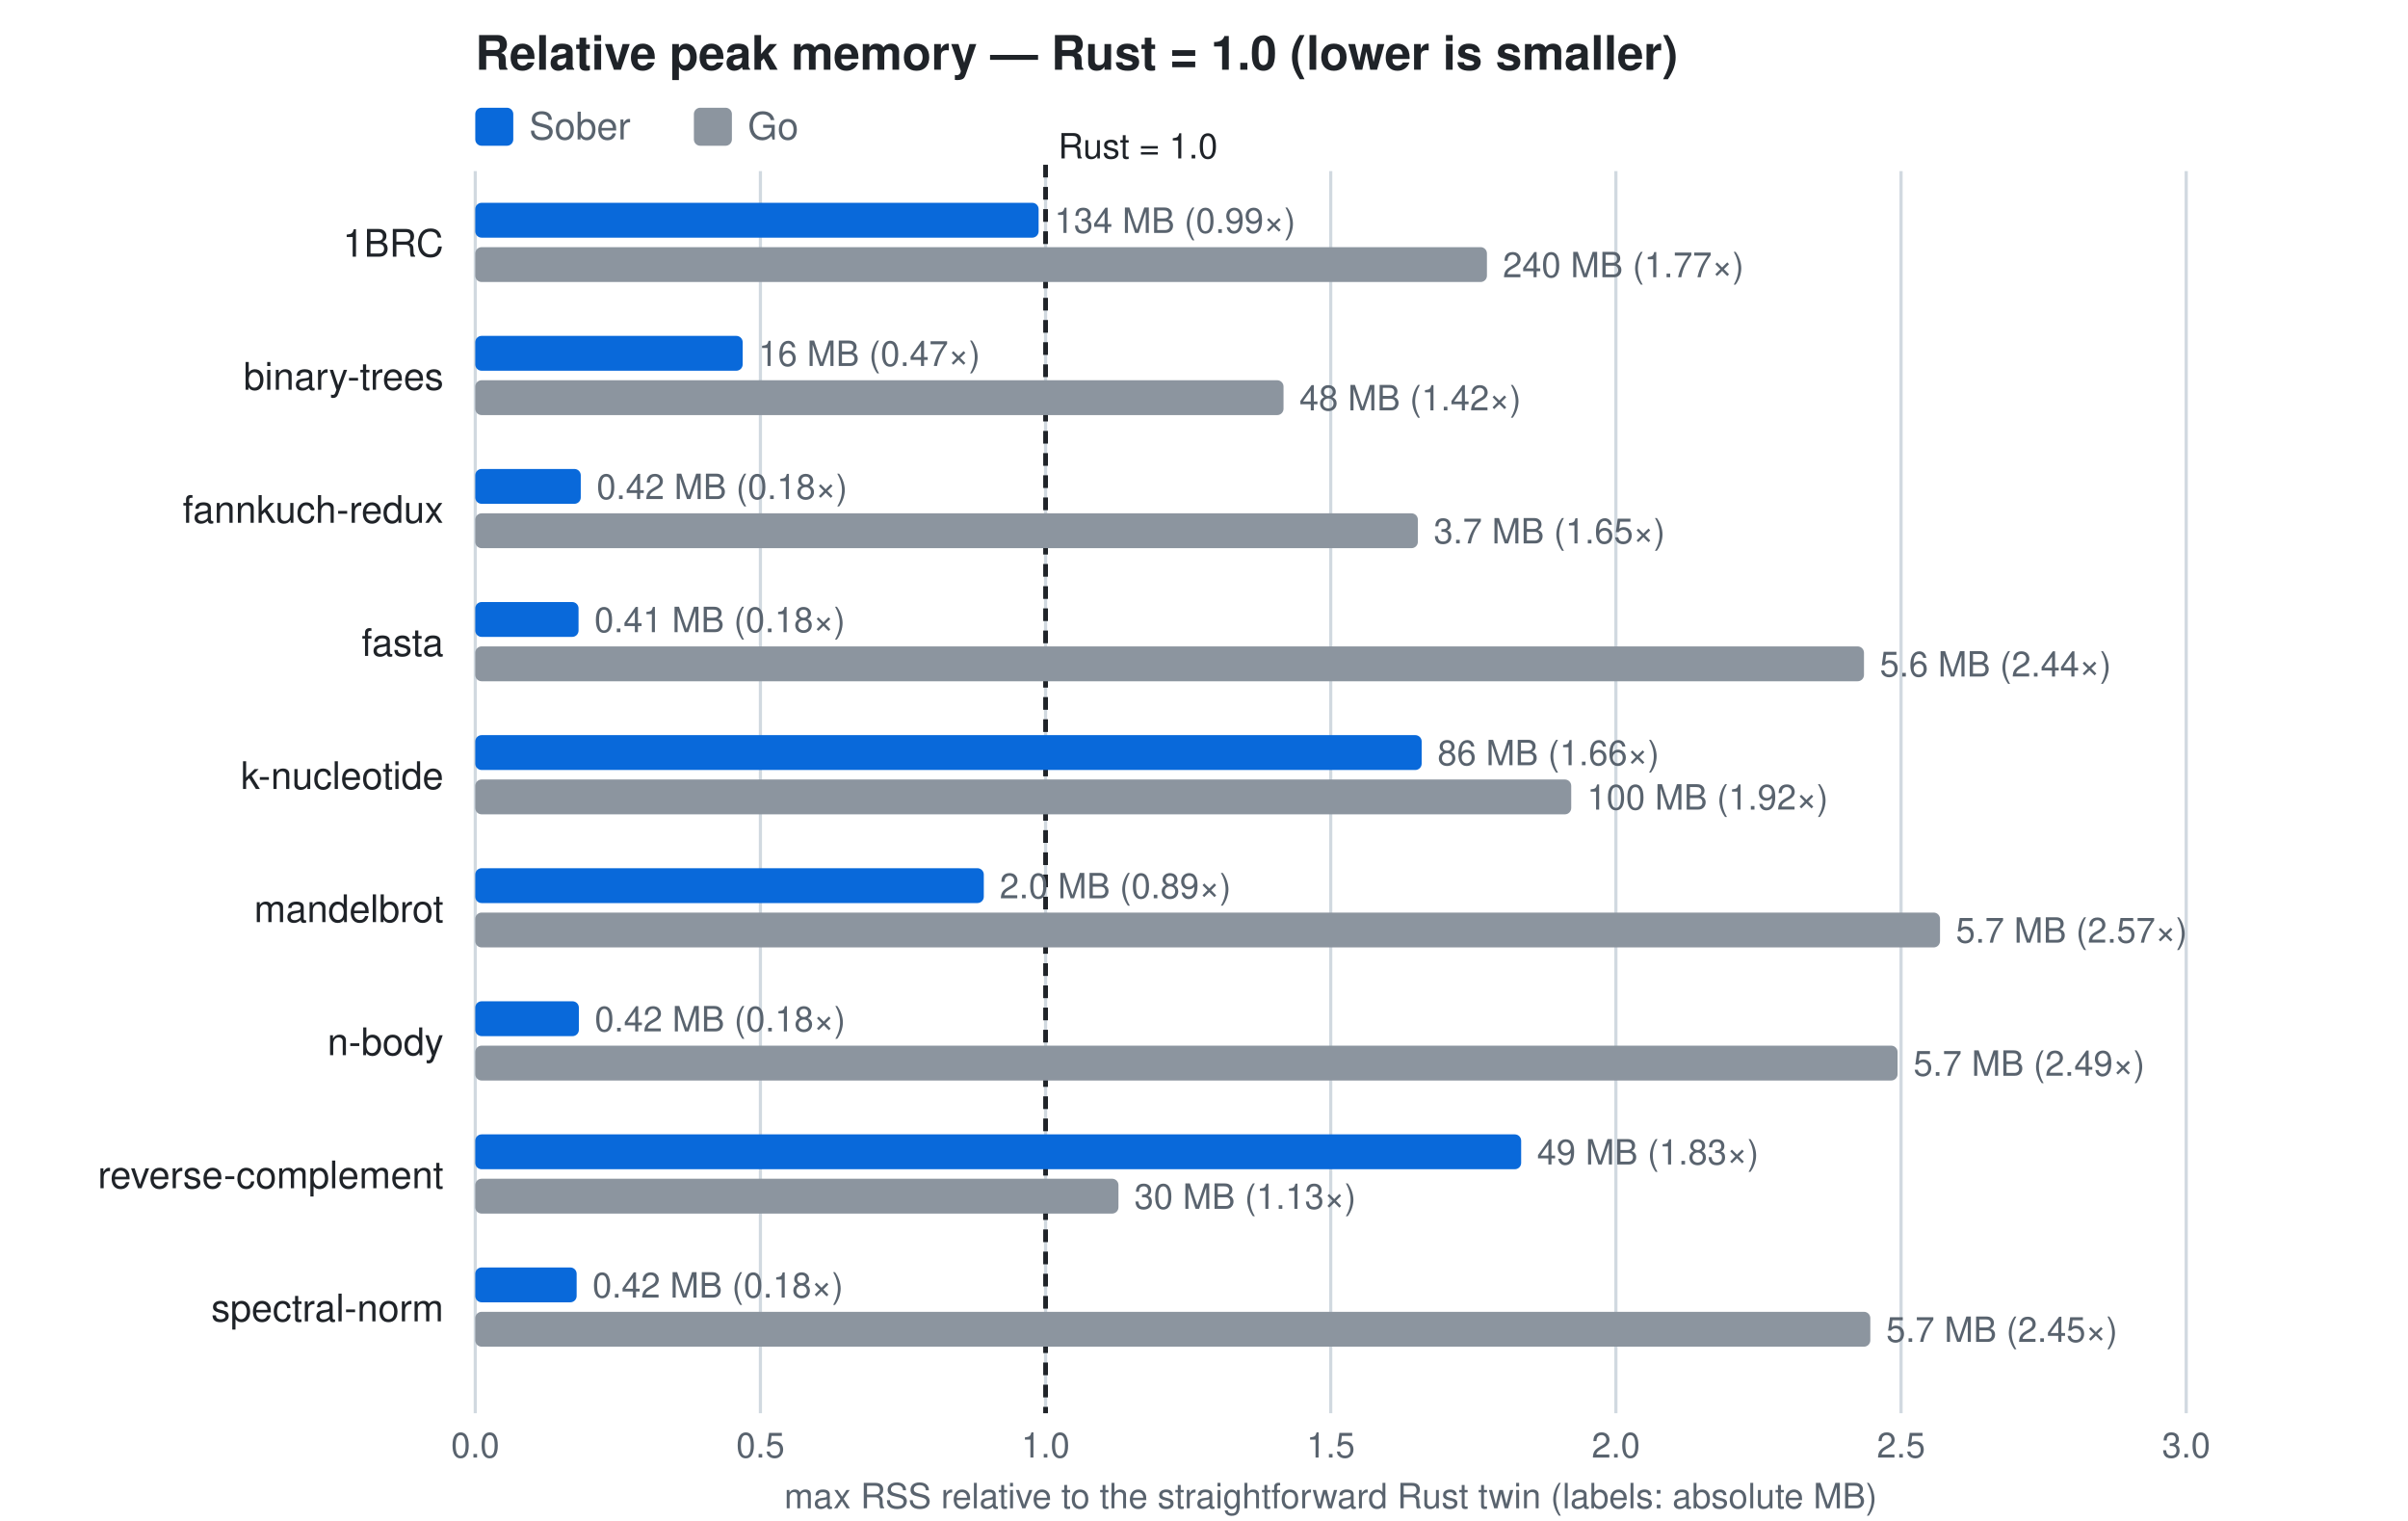
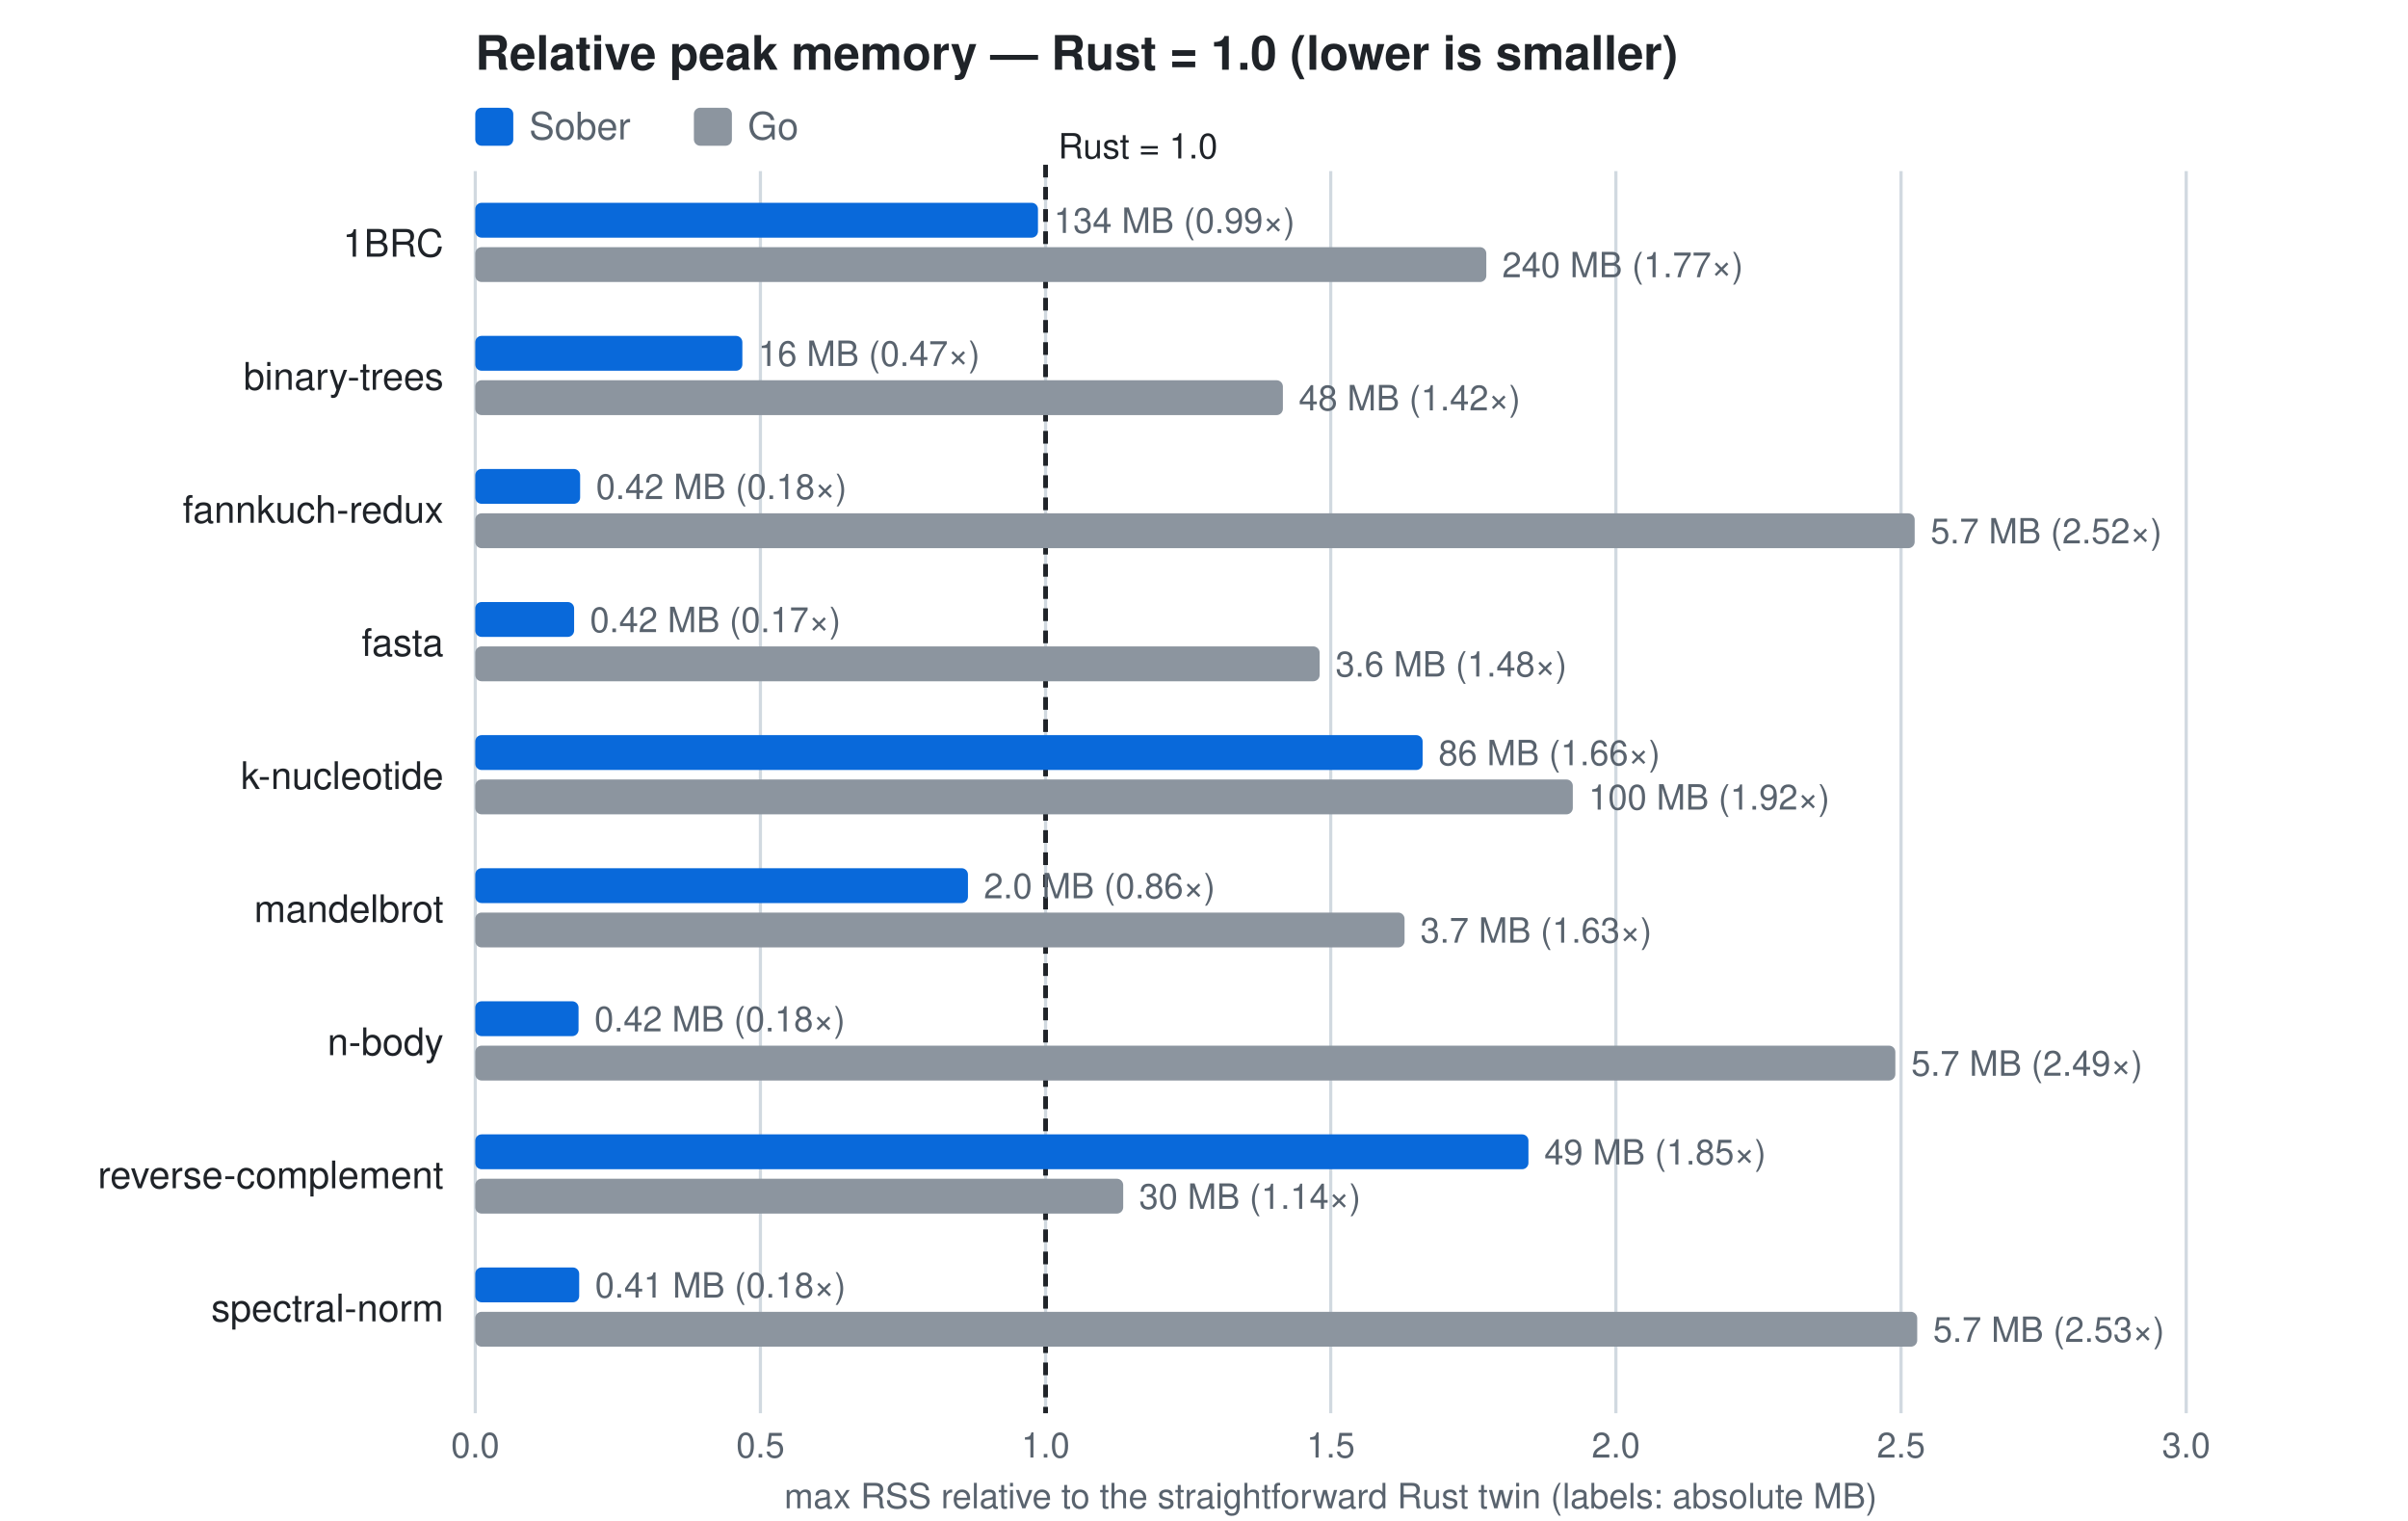
<svg xmlns="http://www.w3.org/2000/svg" width="760" height="480" viewBox="0 0 760 480" font-family="-apple-system, BlinkMacSystemFont, 'Segoe UI', Helvetica, Arial, sans-serif">
  <text x="150.0" y="22.0" fill="#1f2328" font-size="15" text-anchor="start" font-weight="600">Relative peak memory — Rust = 1.0 (lower is smaller)</text>
  <rect x="150" y="34" width="12" height="12" rx="2" fill="#0969da" />
  <text x="167.0" y="44.0" fill="#59636e" font-size="12" text-anchor="start">Sober</text>
  <rect x="219" y="34" width="12" height="12" rx="2" fill="#8c959f" />
  <text x="236.0" y="44.0" fill="#59636e" font-size="12" text-anchor="start">Go</text>
  <line x1="150.0" y1="54" x2="150.0" y2="446" stroke="#d1d9e0" stroke-width="1" />
  <text x="150.0" y="460.0" fill="#59636e" font-size="11" text-anchor="middle">0.0</text>
  <line x1="240.0" y1="54" x2="240.0" y2="446" stroke="#d1d9e0" stroke-width="1" />
  <text x="240.0" y="460.0" fill="#59636e" font-size="11" text-anchor="middle">0.5</text>
  <line x1="330.0" y1="54" x2="330.0" y2="446" stroke="#d1d9e0" stroke-width="1" />
  <text x="330.0" y="460.0" fill="#59636e" font-size="11" text-anchor="middle">1.0</text>
  <line x1="420.0" y1="54" x2="420.0" y2="446" stroke="#d1d9e0" stroke-width="1" />
  <text x="420.0" y="460.0" fill="#59636e" font-size="11" text-anchor="middle">1.5</text>
  <line x1="510.0" y1="54" x2="510.0" y2="446" stroke="#d1d9e0" stroke-width="1" />
  <text x="510.0" y="460.0" fill="#59636e" font-size="11" text-anchor="middle">2.0</text>
  <line x1="600.0" y1="54" x2="600.0" y2="446" stroke="#d1d9e0" stroke-width="1" />
  <text x="600.0" y="460.0" fill="#59636e" font-size="11" text-anchor="middle">2.5</text>
  <line x1="690.0" y1="54" x2="690.0" y2="446" stroke="#d1d9e0" stroke-width="1" />
  <text x="690.0" y="460.0" fill="#59636e" font-size="11" text-anchor="middle">3.0</text>
  <text x="420.0" y="476.0" fill="#59636e" font-size="11" text-anchor="middle">max RSS relative to the straightforward Rust twin (labels: absolute MB)</text>
  <line x1="330.0" y1="52" x2="330.0" y2="446" stroke="#1f2328" stroke-width="1.5" stroke-dasharray="4 3" />
  <text x="334.0" y="50.0" fill="#1f2328" font-size="11" text-anchor="start">Rust = 1.0</text>
  <text x="140.0" y="81.0" fill="#1f2328" font-size="12" text-anchor="end">1BRC</text>
-   <rect x="150" y="64" width="177.8" height="11" rx="2" fill="#0969da" />
-   <text x="332.8" y="73.5" fill="#59636e" font-size="11" text-anchor="start">134 MB (0.99×)</text>
-   <rect x="150" y="78" width="319.3" height="11" rx="2" fill="#8c959f" />
-   <text x="474.3" y="87.5" fill="#59636e" font-size="11" text-anchor="start">240 MB (1.77×)</text>
+   <rect x="150" y="64" width="177.6" height="11" rx="2" fill="#0969da" />
+   <text x="332.6" y="73.5" fill="#59636e" font-size="11" text-anchor="start">134 MB (0.99×)</text>
+   <rect x="150" y="78" width="319.1" height="11" rx="2" fill="#8c959f" />
+   <text x="474.1" y="87.5" fill="#59636e" font-size="11" text-anchor="start">240 MB (1.77×)</text>
  <text x="140.0" y="123.0" fill="#1f2328" font-size="12" text-anchor="end">binary-trees</text>
-   <rect x="150" y="106" width="84.4" height="11" rx="2" fill="#0969da" />
-   <text x="239.4" y="115.5" fill="#59636e" font-size="11" text-anchor="start">16 MB (0.47×)</text>
-   <rect x="150" y="120" width="255.1" height="11" rx="2" fill="#8c959f" />
-   <text x="410.1" y="129.5" fill="#59636e" font-size="11" text-anchor="start">48 MB (1.42×)</text>
+   <rect x="150" y="106" width="84.3" height="11" rx="2" fill="#0969da" />
+   <text x="239.3" y="115.5" fill="#59636e" font-size="11" text-anchor="start">16 MB (0.47×)</text>
+   <rect x="150" y="120" width="254.9" height="11" rx="2" fill="#8c959f" />
+   <text x="409.9" y="129.5" fill="#59636e" font-size="11" text-anchor="start">48 MB (1.42×)</text>
  <text x="140.0" y="165.0" fill="#1f2328" font-size="12" text-anchor="end">fannkuch-redux</text>
-   <rect x="150" y="148" width="33.3" height="11" rx="2" fill="#0969da" />
-   <text x="188.3" y="157.5" fill="#59636e" font-size="11" text-anchor="start">0.42 MB (0.18×)</text>
-   <rect x="150" y="162" width="297.5" height="11" rx="2" fill="#8c959f" />
-   <text x="452.5" y="171.5" fill="#59636e" font-size="11" text-anchor="start">3.7 MB (1.65×)</text>
+   <rect x="150" y="148" width="33.1" height="11" rx="2" fill="#0969da" />
+   <text x="188.1" y="157.5" fill="#59636e" font-size="11" text-anchor="start">0.42 MB (0.18×)</text>
+   <rect x="150" y="162" width="454.3" height="11" rx="2" fill="#8c959f" />
+   <text x="609.3" y="171.5" fill="#59636e" font-size="11" text-anchor="start">5.7 MB (2.52×)</text>
  <text x="140.0" y="207.0" fill="#1f2328" font-size="12" text-anchor="end">fasta</text>
-   <rect x="150" y="190" width="32.6" height="11" rx="2" fill="#0969da" />
-   <text x="187.6" y="199.5" fill="#59636e" font-size="11" text-anchor="start">0.41 MB (0.18×)</text>
-   <rect x="150" y="204" width="438.3" height="11" rx="2" fill="#8c959f" />
-   <text x="593.3" y="213.5" fill="#59636e" font-size="11" text-anchor="start">5.6 MB (2.44×)</text>
+   <rect x="150" y="190" width="31.2" height="11" rx="2" fill="#0969da" />
+   <text x="186.2" y="199.5" fill="#59636e" font-size="11" text-anchor="start">0.42 MB (0.17×)</text>
+   <rect x="150" y="204" width="266.5" height="11" rx="2" fill="#8c959f" />
+   <text x="421.5" y="213.5" fill="#59636e" font-size="11" text-anchor="start">3.6 MB (1.48×)</text>
  <text x="140.0" y="249.0" fill="#1f2328" font-size="12" text-anchor="end">k-nucleotide</text>
-   <rect x="150" y="232" width="298.7" height="11" rx="2" fill="#0969da" />
-   <text x="453.7" y="241.5" fill="#59636e" font-size="11" text-anchor="start">86 MB (1.66×)</text>
-   <rect x="150" y="246" width="345.9" height="11" rx="2" fill="#8c959f" />
-   <text x="500.9" y="255.5" fill="#59636e" font-size="11" text-anchor="start">100 MB (1.92×)</text>
+   <rect x="150" y="232" width="299.0" height="11" rx="2" fill="#0969da" />
+   <text x="454.0" y="241.5" fill="#59636e" font-size="11" text-anchor="start">86 MB (1.66×)</text>
+   <rect x="150" y="246" width="346.4" height="11" rx="2" fill="#8c959f" />
+   <text x="501.4" y="255.5" fill="#59636e" font-size="11" text-anchor="start">100 MB (1.92×)</text>
  <text x="140.0" y="291.0" fill="#1f2328" font-size="12" text-anchor="end">mandelbrot</text>
-   <rect x="150" y="274" width="160.5" height="11" rx="2" fill="#0969da" />
-   <text x="315.5" y="283.5" fill="#59636e" font-size="11" text-anchor="start">2.0 MB (0.89×)</text>
-   <rect x="150" y="288" width="462.3" height="11" rx="2" fill="#8c959f" />
-   <text x="617.3" y="297.5" fill="#59636e" font-size="11" text-anchor="start">5.7 MB (2.57×)</text>
+   <rect x="150" y="274" width="155.5" height="11" rx="2" fill="#0969da" />
+   <text x="310.5" y="283.5" fill="#59636e" font-size="11" text-anchor="start">2.0 MB (0.86×)</text>
+   <rect x="150" y="288" width="293.3" height="11" rx="2" fill="#8c959f" />
+   <text x="448.3" y="297.5" fill="#59636e" font-size="11" text-anchor="start">3.7 MB (1.63×)</text>
  <text x="140.0" y="333.0" fill="#1f2328" font-size="12" text-anchor="end">n-body</text>
-   <rect x="150" y="316" width="32.7" height="11" rx="2" fill="#0969da" />
-   <text x="187.7" y="325.5" fill="#59636e" font-size="11" text-anchor="start">0.42 MB (0.18×)</text>
-   <rect x="150" y="330" width="448.9" height="11" rx="2" fill="#8c959f" />
-   <text x="603.9" y="339.5" fill="#59636e" font-size="11" text-anchor="start">5.7 MB (2.49×)</text>
+   <rect x="150" y="316" width="32.6" height="11" rx="2" fill="#0969da" />
+   <text x="187.6" y="325.5" fill="#59636e" font-size="11" text-anchor="start">0.42 MB (0.18×)</text>
+   <rect x="150" y="330" width="448.2" height="11" rx="2" fill="#8c959f" />
+   <text x="603.2" y="339.5" fill="#59636e" font-size="11" text-anchor="start">5.7 MB (2.49×)</text>
  <text x="140.0" y="375.0" fill="#1f2328" font-size="12" text-anchor="end">reverse-complement</text>
-   <rect x="150" y="358" width="330.1" height="11" rx="2" fill="#0969da" />
-   <text x="485.1" y="367.5" fill="#59636e" font-size="11" text-anchor="start">49 MB (1.83×)</text>
-   <rect x="150" y="372" width="203.0" height="11" rx="2" fill="#8c959f" />
-   <text x="358.0" y="381.5" fill="#59636e" font-size="11" text-anchor="start">30 MB (1.13×)</text>
+   <rect x="150" y="358" width="332.4" height="11" rx="2" fill="#0969da" />
+   <text x="487.4" y="367.5" fill="#59636e" font-size="11" text-anchor="start">49 MB (1.85×)</text>
+   <rect x="150" y="372" width="204.5" height="11" rx="2" fill="#8c959f" />
+   <text x="359.5" y="381.5" fill="#59636e" font-size="11" text-anchor="start">30 MB (1.14×)</text>
  <text x="140.0" y="417.0" fill="#1f2328" font-size="12" text-anchor="end">spectral-norm</text>
-   <rect x="150" y="400" width="32.0" height="11" rx="2" fill="#0969da" />
-   <text x="187.0" y="409.5" fill="#59636e" font-size="11" text-anchor="start">0.42 MB (0.18×)</text>
-   <rect x="150" y="414" width="440.3" height="11" rx="2" fill="#8c959f" />
-   <text x="595.3" y="423.5" fill="#59636e" font-size="11" text-anchor="start">5.7 MB (2.45×)</text>
+   <rect x="150" y="400" width="32.8" height="11" rx="2" fill="#0969da" />
+   <text x="187.8" y="409.5" fill="#59636e" font-size="11" text-anchor="start">0.41 MB (0.18×)</text>
+   <rect x="150" y="414" width="455.1" height="11" rx="2" fill="#8c959f" />
+   <text x="610.1" y="423.5" fill="#59636e" font-size="11" text-anchor="start">5.7 MB (2.53×)</text>
</svg>
